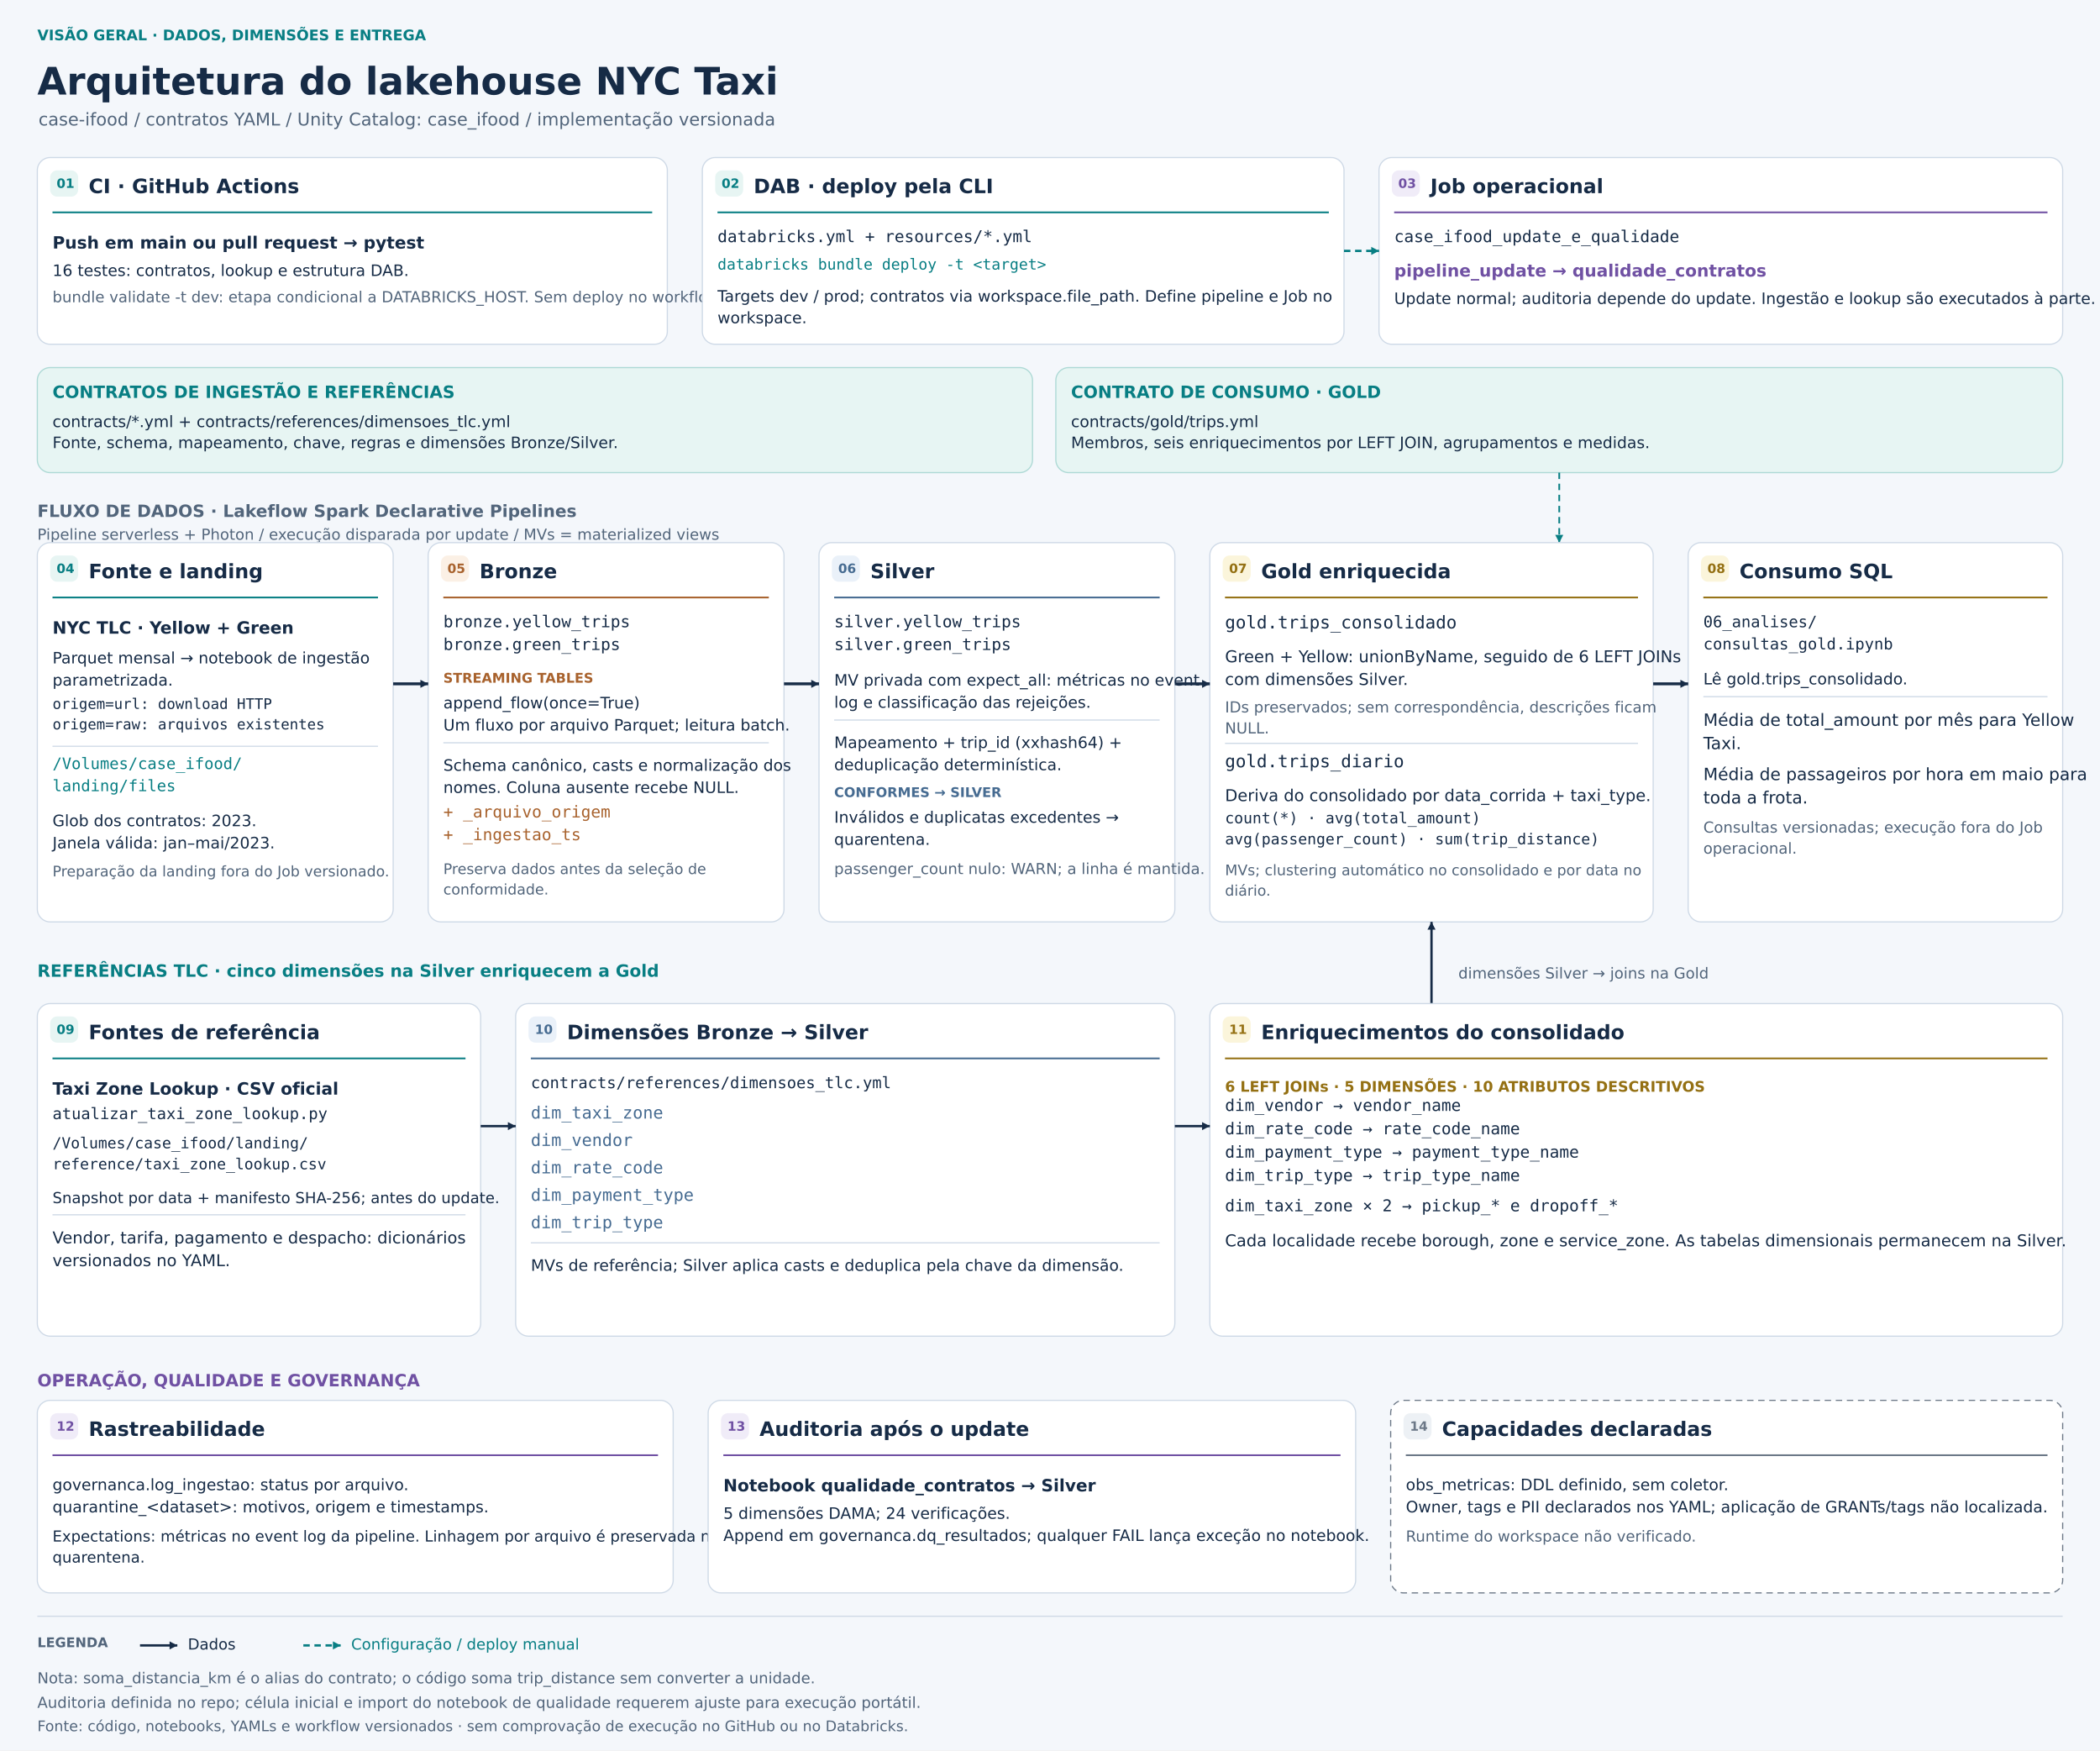
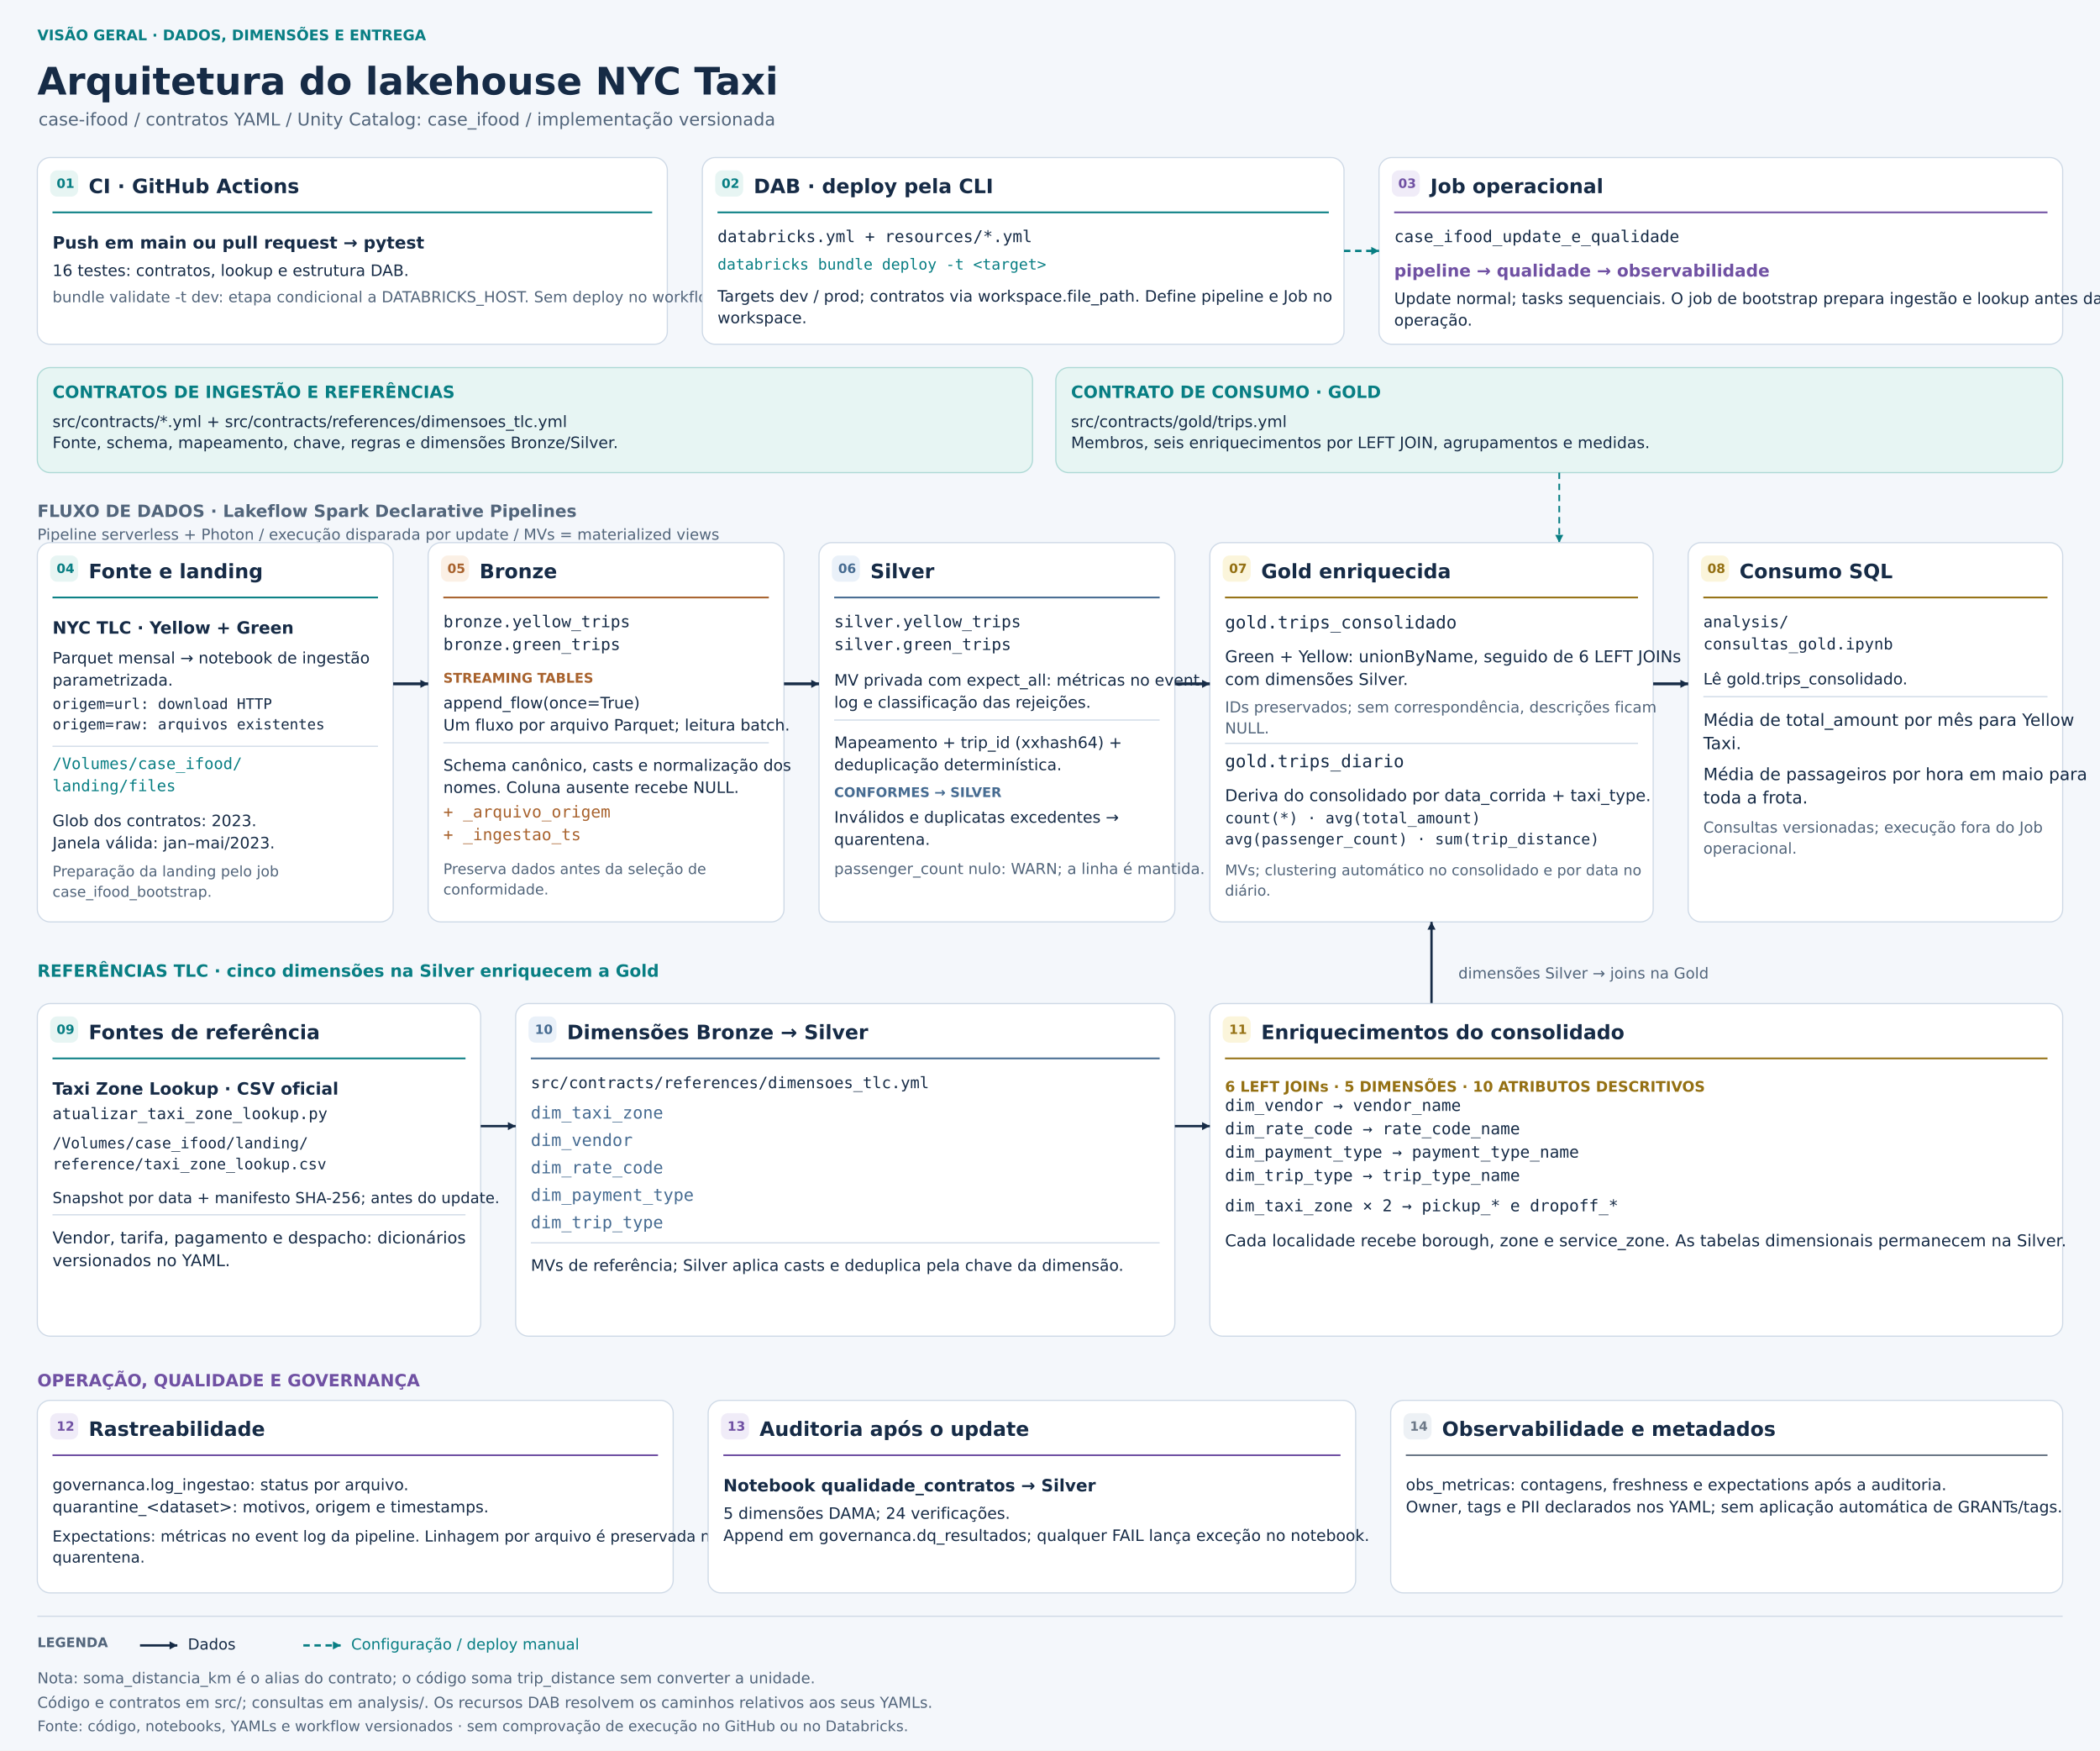
<svg xmlns="http://www.w3.org/2000/svg" width="3600" height="3000" viewBox="0 0 3600 3000" role="img" aria-labelledby="title desc">
  <rect width="3600" height="3000" fill="#F4F7FB" />
  <text x="64" y="69" font-family="'Segoe UI', 'DejaVu Sans', sans-serif" font-size="25" font-weight="700" fill="#087E83">VISÃO GERAL  ·  DADOS, DIMENSÕES E ENTREGA</text>
  <text x="64" y="162" font-family="'Segoe UI', 'DejaVu Sans', sans-serif" font-size="65" font-weight="700" fill="#162B46">Arquitetura do lakehouse NYC Taxi</text>
  <text x="66" y="215" font-family="'Segoe UI', 'DejaVu Sans', sans-serif" font-size="30" font-weight="400" fill="#52657B">case-ifood  /  contratos YAML  /  Unity Catalog: case_ifood  /  implementação versionada</text>
  <rect x="64" y="270" width="1080" height="320" rx="22" fill="#FFFFFF" stroke="#CED9E6" stroke-width="2" />
  <rect x="86" y="292" width="48" height="45" rx="12" fill="#E7F5F3" stroke="none" stroke-width="2" />
  <text x="97" y="322" font-family="'Segoe UI', 'DejaVu Sans', sans-serif" font-size="22" font-weight="700" fill="#087E83">01</text>
  <text x="152" y="331" font-family="'Segoe UI', 'DejaVu Sans', sans-serif" font-size="34" font-weight="700" fill="#162B46">CI · GitHub Actions</text>
  <polyline points="90,364 1118,364" fill="none" stroke="#087E83" stroke-width="3" stroke-linejoin="round" />
  <text x="90" y="426" font-family="'Segoe UI', 'DejaVu Sans', sans-serif" font-size="29" font-weight="700" fill="#162B46">Push em main ou pull request → pytest</text>
  <text x="90" y="473" font-family="'Segoe UI', 'DejaVu Sans', sans-serif" font-size="27" font-weight="400" fill="#162B46">16 testes: contratos, lookup e estrutura DAB.</text>
  <text x="90" y="518" font-family="'Segoe UI', 'DejaVu Sans', sans-serif" font-size="26" font-weight="400" fill="#52657B">bundle validate -t dev: etapa condicional a DATABRICKS_HOST. Sem deploy no workflow.</text>
  <rect x="1204" y="270" width="1100" height="320" rx="22" fill="#FFFFFF" stroke="#CED9E6" stroke-width="2" />
  <rect x="1226" y="292" width="48" height="45" rx="12" fill="#E7F5F3" stroke="none" stroke-width="2" />
  <text x="1237" y="322" font-family="'Segoe UI', 'DejaVu Sans', sans-serif" font-size="22" font-weight="700" fill="#087E83">02</text>
  <text x="1292" y="331" font-family="'Segoe UI', 'DejaVu Sans', sans-serif" font-size="34" font-weight="700" fill="#162B46">DAB · deploy pela CLI</text>
  <polyline points="1230,364 2278,364" fill="none" stroke="#087E83" stroke-width="3" stroke-linejoin="round" />
  <text x="1230" y="415" font-family="Consolas, 'DejaVu Sans Mono', monospace" font-size="28" font-weight="400" fill="#162B46">databricks.yml + resources/*.yml</text>
  <text x="1230" y="462" font-family="Consolas, 'DejaVu Sans Mono', monospace" font-size="26" font-weight="400" fill="#087E83">databricks bundle deploy -t &lt;target&gt;</text>
  <text x="1230" y="517" font-family="'Segoe UI', 'DejaVu Sans', sans-serif" font-size="27" font-weight="400" fill="#162B46">Targets dev / prod; contratos via workspace.file_path. Define pipeline e Job no</text>
  <text x="1230" y="554" font-family="'Segoe UI', 'DejaVu Sans', sans-serif" font-size="27" font-weight="400" fill="#162B46">workspace.</text>
  <rect x="2364" y="270" width="1172" height="320" rx="22" fill="#FFFFFF" stroke="#CED9E6" stroke-width="2" />
  <rect x="2386" y="292" width="48" height="45" rx="12" fill="#F0ECF8" stroke="none" stroke-width="2" />
  <text x="2397" y="322" font-family="'Segoe UI', 'DejaVu Sans', sans-serif" font-size="22" font-weight="700" fill="#7051A3">03</text>
  <text x="2452" y="331" font-family="'Segoe UI', 'DejaVu Sans', sans-serif" font-size="34" font-weight="700" fill="#162B46">Job operacional</text>
  <polyline points="2390,364 3510,364" fill="none" stroke="#7051A3" stroke-width="3" stroke-linejoin="round" />
  <text x="2390" y="415" font-family="Consolas, 'DejaVu Sans Mono', monospace" font-size="28" font-weight="400" fill="#162B46">case_ifood_update_e_qualidade</text>
-   <text x="2390" y="474" font-family="'Segoe UI', 'DejaVu Sans', sans-serif" font-size="29" font-weight="700" fill="#7051A3">pipeline_update → qualidade_contratos</text>
-   <text x="2390" y="521" font-family="'Segoe UI', 'DejaVu Sans', sans-serif" font-size="27" font-weight="400" fill="#162B46">Update normal; auditoria depende do update. Ingestão e lookup são executados à parte.</text>
+   <text x="2390" y="474" font-family="'Segoe UI', 'DejaVu Sans', sans-serif" font-size="29" font-weight="700" fill="#7051A3">pipeline → qualidade → observabilidade</text>
+   <text x="2390" y="521" font-family="'Segoe UI', 'DejaVu Sans', sans-serif" font-size="27" font-weight="400" fill="#162B46">Update normal; tasks sequenciais. O job de bootstrap prepara ingestão e lookup antes da</text>
+   <text x="2390" y="558" font-family="'Segoe UI', 'DejaVu Sans', sans-serif" font-size="27" font-weight="400" fill="#162B46">operação.</text>
  <polyline points="2304,430 2364,430" fill="none" stroke="#087E83" stroke-width="4" stroke-linejoin="round" stroke-dasharray="11 8" />
  <polygon points="2364,430 2350.695,436.927 2350.695,423.073" fill="#087E83" />
  <rect x="64" y="630" width="1706" height="180" rx="22" fill="#E7F5F3" stroke="#ADD9D5" stroke-width="2" />
  <text x="90" y="682" font-family="'Segoe UI', 'DejaVu Sans', sans-serif" font-size="29" font-weight="700" fill="#087E83">CONTRATOS DE INGESTÃO E REFERÊNCIAS</text>
-   <text x="90" y="732" font-family="'Segoe UI', 'DejaVu Sans', sans-serif" font-size="27" font-weight="400" fill="#162B46">contracts/*.yml + contracts/references/dimensoes_tlc.yml</text>
+   <text x="90" y="732" font-family="'Segoe UI', 'DejaVu Sans', sans-serif" font-size="27" font-weight="400" fill="#162B46">src/contracts/*.yml + src/contracts/references/dimensoes_tlc.yml</text>
  <text x="90" y="768" font-family="'Segoe UI', 'DejaVu Sans', sans-serif" font-size="27" font-weight="400" fill="#162B46">Fonte, schema, mapeamento, chave, regras e dimensões Bronze/Silver.</text>
  <rect x="1810" y="630" width="1726" height="180" rx="22" fill="#E7F5F3" stroke="#ADD9D5" stroke-width="2" />
  <text x="1836" y="682" font-family="'Segoe UI', 'DejaVu Sans', sans-serif" font-size="29" font-weight="700" fill="#087E83">CONTRATO DE CONSUMO · GOLD</text>
-   <text x="1836" y="732" font-family="'Segoe UI', 'DejaVu Sans', sans-serif" font-size="27" font-weight="400" fill="#162B46">contracts/gold/trips.yml</text>
+   <text x="1836" y="732" font-family="'Segoe UI', 'DejaVu Sans', sans-serif" font-size="27" font-weight="400" fill="#162B46">src/contracts/gold/trips.yml</text>
  <text x="1836" y="768" font-family="'Segoe UI', 'DejaVu Sans', sans-serif" font-size="27" font-weight="400" fill="#162B46">Membros, seis enriquecimentos por LEFT JOIN, agrupamentos e medidas.</text>
  <text x="64" y="886" font-family="'Segoe UI', 'DejaVu Sans', sans-serif" font-size="29" font-weight="700" fill="#52657B">FLUXO DE DADOS  ·  Lakeflow Spark Declarative Pipelines</text>
  <text x="64" y="925" font-family="'Segoe UI', 'DejaVu Sans', sans-serif" font-size="26" font-weight="400" fill="#52657B">Pipeline serverless + Photon  /  execução disparada por update  /  MVs = materialized views</text>
  <polyline points="2673,810 2673,930" fill="none" stroke="#087E83" stroke-width="3" stroke-linejoin="round" stroke-dasharray="11 8" />
  <polygon points="2673,930 2666.073,916.695 2679.927,916.695" fill="#087E83" />
  <rect x="64" y="930" width="610" height="650" rx="22" fill="#FFFFFF" stroke="#CED9E6" stroke-width="2" />
  <rect x="86" y="952" width="48" height="45" rx="12" fill="#E7F5F3" stroke="none" stroke-width="2" />
  <text x="97" y="982" font-family="'Segoe UI', 'DejaVu Sans', sans-serif" font-size="22" font-weight="700" fill="#087E83">04</text>
  <text x="152" y="991" font-family="'Segoe UI', 'DejaVu Sans', sans-serif" font-size="34" font-weight="700" fill="#162B46">Fonte e landing</text>
  <polyline points="90,1024 648,1024" fill="none" stroke="#087E83" stroke-width="3" stroke-linejoin="round" />
  <text x="90" y="1086" font-family="'Segoe UI', 'DejaVu Sans', sans-serif" font-size="29" font-weight="700" fill="#162B46">NYC TLC · Yellow + Green</text>
  <text x="90" y="1137" font-family="'Segoe UI', 'DejaVu Sans', sans-serif" font-size="27" font-weight="400" fill="#162B46">Parquet mensal → notebook de ingestão</text>
  <text x="90" y="1175" font-family="'Segoe UI', 'DejaVu Sans', sans-serif" font-size="27" font-weight="400" fill="#162B46">parametrizada.</text>
  <text x="90" y="1215" font-family="Consolas, 'DejaVu Sans Mono', monospace" font-size="25" font-weight="400" fill="#162B46">origem=url: download HTTP</text>
  <text x="90" y="1250" font-family="Consolas, 'DejaVu Sans Mono', monospace" font-size="25" font-weight="400" fill="#162B46">origem=raw: arquivos existentes</text>
  <polyline points="90,1279 648,1279" fill="none" stroke="#CED9E6" stroke-width="2" stroke-linejoin="round" />
  <text x="90" y="1318" font-family="Consolas, 'DejaVu Sans Mono', monospace" font-size="27" font-weight="400" fill="#087E83">/Volumes/case_ifood/</text>
  <text x="90" y="1356" font-family="Consolas, 'DejaVu Sans Mono', monospace" font-size="27" font-weight="400" fill="#087E83">landing/files</text>
  <text x="90" y="1416" font-family="'Segoe UI', 'DejaVu Sans', sans-serif" font-size="27" font-weight="400" fill="#162B46">Glob dos contratos: 2023.</text>
  <text x="90" y="1454" font-family="'Segoe UI', 'DejaVu Sans', sans-serif" font-size="27" font-weight="400" fill="#162B46">Janela válida: jan–mai/2023.</text>
-   <text x="90" y="1502" font-family="'Segoe UI', 'DejaVu Sans', sans-serif" font-size="25" font-weight="400" fill="#52657B">Preparação da landing fora do Job versionado.</text>
+   <text x="90" y="1502" font-family="'Segoe UI', 'DejaVu Sans', sans-serif" font-size="25" font-weight="400" fill="#52657B">Preparação da landing pelo job</text>
+   <text x="90" y="1537" font-family="'Segoe UI', 'DejaVu Sans', sans-serif" font-size="25" font-weight="400" fill="#52657B">case_ifood_bootstrap.</text>
  <rect x="734" y="930" width="610" height="650" rx="22" fill="#FFFFFF" stroke="#CED9E6" stroke-width="2" />
  <rect x="756" y="952" width="48" height="45" rx="12" fill="#FBF0E5" stroke="none" stroke-width="2" />
  <text x="767" y="982" font-family="'Segoe UI', 'DejaVu Sans', sans-serif" font-size="22" font-weight="700" fill="#A8622D">05</text>
  <text x="822" y="991" font-family="'Segoe UI', 'DejaVu Sans', sans-serif" font-size="34" font-weight="700" fill="#162B46">Bronze</text>
  <polyline points="760,1024 1318,1024" fill="none" stroke="#A8622D" stroke-width="3" stroke-linejoin="round" />
  <text x="760" y="1075" font-family="Consolas, 'DejaVu Sans Mono', monospace" font-size="28" font-weight="400" fill="#162B46">bronze.yellow_trips</text>
  <text x="760" y="1114" font-family="Consolas, 'DejaVu Sans Mono', monospace" font-size="28" font-weight="400" fill="#162B46">bronze.green_trips</text>
  <text x="760" y="1170" font-family="'Segoe UI', 'DejaVu Sans', sans-serif" font-size="23" font-weight="700" fill="#A8622D">STREAMING TABLES</text>
  <text x="760" y="1214" font-family="'Segoe UI', 'DejaVu Sans', sans-serif" font-size="27" font-weight="400" fill="#162B46">append_flow(once=True)</text>
  <text x="760" y="1252" font-family="'Segoe UI', 'DejaVu Sans', sans-serif" font-size="27" font-weight="400" fill="#162B46">Um fluxo por arquivo Parquet; leitura batch.</text>
  <polyline points="760,1273 1318,1273" fill="none" stroke="#CED9E6" stroke-width="2" stroke-linejoin="round" />
  <text x="760" y="1321" font-family="'Segoe UI', 'DejaVu Sans', sans-serif" font-size="27" font-weight="400" fill="#162B46">Schema canônico, casts e normalização dos</text>
  <text x="760" y="1359" font-family="'Segoe UI', 'DejaVu Sans', sans-serif" font-size="27" font-weight="400" fill="#162B46">nomes. Coluna ausente recebe NULL.</text>
  <text x="760" y="1401" font-family="Consolas, 'DejaVu Sans Mono', monospace" font-size="28" font-weight="400" fill="#A8622D">+ _arquivo_origem</text>
  <text x="760" y="1440" font-family="Consolas, 'DejaVu Sans Mono', monospace" font-size="28" font-weight="400" fill="#A8622D">+ _ingestao_ts</text>
  <text x="760" y="1498" font-family="'Segoe UI', 'DejaVu Sans', sans-serif" font-size="25" font-weight="400" fill="#52657B">Preserva dados antes da seleção de</text>
  <text x="760" y="1533" font-family="'Segoe UI', 'DejaVu Sans', sans-serif" font-size="25" font-weight="400" fill="#52657B">conformidade.</text>
  <rect x="1404" y="930" width="610" height="650" rx="22" fill="#FFFFFF" stroke="#CED9E6" stroke-width="2" />
  <rect x="1426" y="952" width="48" height="45" rx="12" fill="#EAF1F9" stroke="none" stroke-width="2" />
  <text x="1437" y="982" font-family="'Segoe UI', 'DejaVu Sans', sans-serif" font-size="22" font-weight="700" fill="#466B91">06</text>
  <text x="1492" y="991" font-family="'Segoe UI', 'DejaVu Sans', sans-serif" font-size="34" font-weight="700" fill="#162B46">Silver</text>
  <polyline points="1430,1024 1988,1024" fill="none" stroke="#466B91" stroke-width="3" stroke-linejoin="round" />
  <text x="1430" y="1075" font-family="Consolas, 'DejaVu Sans Mono', monospace" font-size="28" font-weight="400" fill="#162B46">silver.yellow_trips</text>
  <text x="1430" y="1114" font-family="Consolas, 'DejaVu Sans Mono', monospace" font-size="28" font-weight="400" fill="#162B46">silver.green_trips</text>
  <text x="1430" y="1175" font-family="'Segoe UI', 'DejaVu Sans', sans-serif" font-size="27" font-weight="400" fill="#162B46">MV privada com expect_all: métricas no event</text>
  <text x="1430" y="1213" font-family="'Segoe UI', 'DejaVu Sans', sans-serif" font-size="27" font-weight="400" fill="#162B46">log e classificação das rejeições.</text>
  <polyline points="1430,1234 1988,1234" fill="none" stroke="#CED9E6" stroke-width="2" stroke-linejoin="round" />
  <text x="1430" y="1282" font-family="'Segoe UI', 'DejaVu Sans', sans-serif" font-size="27" font-weight="400" fill="#162B46">Mapeamento + trip_id (xxhash64) +</text>
  <text x="1430" y="1320" font-family="'Segoe UI', 'DejaVu Sans', sans-serif" font-size="27" font-weight="400" fill="#162B46">deduplicação determinística.</text>
  <text x="1430" y="1366" font-family="'Segoe UI', 'DejaVu Sans', sans-serif" font-size="23" font-weight="700" fill="#466B91">CONFORMES → SILVER</text>
  <text x="1430" y="1410" font-family="'Segoe UI', 'DejaVu Sans', sans-serif" font-size="27" font-weight="400" fill="#162B46">Inválidos e duplicatas excedentes →</text>
  <text x="1430" y="1448" font-family="'Segoe UI', 'DejaVu Sans', sans-serif" font-size="27" font-weight="400" fill="#162B46">quarentena.</text>
  <text x="1430" y="1498" font-family="'Segoe UI', 'DejaVu Sans', sans-serif" font-size="26" font-weight="400" fill="#52657B">passenger_count nulo: WARN; a linha é mantida.</text>
  <rect x="2074" y="930" width="760" height="650" rx="22" fill="#FFFFFF" stroke="#CED9E6" stroke-width="2" />
  <rect x="2096" y="952" width="48" height="45" rx="12" fill="#FBF5DB" stroke="none" stroke-width="2" />
  <text x="2107" y="982" font-family="'Segoe UI', 'DejaVu Sans', sans-serif" font-size="22" font-weight="700" fill="#947013">07</text>
  <text x="2162" y="991" font-family="'Segoe UI', 'DejaVu Sans', sans-serif" font-size="34" font-weight="700" fill="#162B46">Gold enriquecida</text>
  <polyline points="2100,1024 2808,1024" fill="none" stroke="#947013" stroke-width="3" stroke-linejoin="round" />
  <text x="2100" y="1077" font-family="Consolas, 'DejaVu Sans Mono', monospace" font-size="30" font-weight="400" fill="#162B46">gold.trips_consolidado</text>
  <text x="2100" y="1135" font-family="'Segoe UI', 'DejaVu Sans', sans-serif" font-size="28" font-weight="400" fill="#162B46">Green + Yellow: unionByName, seguido de 6 LEFT JOINs</text>
  <text x="2100" y="1174" font-family="'Segoe UI', 'DejaVu Sans', sans-serif" font-size="28" font-weight="400" fill="#162B46">com dimensões Silver.</text>
  <text x="2100" y="1221" font-family="'Segoe UI', 'DejaVu Sans', sans-serif" font-size="26" font-weight="400" fill="#52657B">IDs preservados; sem correspondência, descrições ficam</text>
  <text x="2100" y="1257" font-family="'Segoe UI', 'DejaVu Sans', sans-serif" font-size="26" font-weight="400" fill="#52657B">NULL.</text>
  <polyline points="2100,1274 2808,1274" fill="none" stroke="#CED9E6" stroke-width="2" stroke-linejoin="round" />
  <text x="2100" y="1315" font-family="Consolas, 'DejaVu Sans Mono', monospace" font-size="30" font-weight="400" fill="#162B46">gold.trips_diario</text>
  <text x="2100" y="1373" font-family="'Segoe UI', 'DejaVu Sans', sans-serif" font-size="28" font-weight="400" fill="#162B46">Deriva do consolidado por data_corrida + taxi_type.</text>
  <text x="2100" y="1411" font-family="Consolas, 'DejaVu Sans Mono', monospace" font-size="26" font-weight="400" fill="#162B46">count(*) · avg(total_amount)</text>
  <text x="2100" y="1447" font-family="Consolas, 'DejaVu Sans Mono', monospace" font-size="26" font-weight="400" fill="#162B46">avg(passenger_count) · sum(trip_distance)</text>
  <text x="2100" y="1500" font-family="'Segoe UI', 'DejaVu Sans', sans-serif" font-size="25" font-weight="400" fill="#52657B">MVs; clustering automático no consolidado e por data no</text>
  <text x="2100" y="1535" font-family="'Segoe UI', 'DejaVu Sans', sans-serif" font-size="25" font-weight="400" fill="#52657B">diário.</text>
  <rect x="2894" y="930" width="642" height="650" rx="22" fill="#FFFFFF" stroke="#CED9E6" stroke-width="2" />
  <rect x="2916" y="952" width="48" height="45" rx="12" fill="#FBF5DB" stroke="none" stroke-width="2" />
  <text x="2927" y="982" font-family="'Segoe UI', 'DejaVu Sans', sans-serif" font-size="22" font-weight="700" fill="#947013">08</text>
  <text x="2982" y="991" font-family="'Segoe UI', 'DejaVu Sans', sans-serif" font-size="34" font-weight="700" fill="#162B46">Consumo SQL</text>
  <polyline points="2920,1024 3510,1024" fill="none" stroke="#947013" stroke-width="3" stroke-linejoin="round" />
-   <text x="2920" y="1075" font-family="Consolas, 'DejaVu Sans Mono', monospace" font-size="27" font-weight="400" fill="#162B46">06_analises/</text>
+   <text x="2920" y="1075" font-family="Consolas, 'DejaVu Sans Mono', monospace" font-size="27" font-weight="400" fill="#162B46">analysis/</text>
  <text x="2920" y="1113" font-family="Consolas, 'DejaVu Sans Mono', monospace" font-size="27" font-weight="400" fill="#162B46">consultas_gold.ipynb</text>
  <text x="2920" y="1173" font-family="'Segoe UI', 'DejaVu Sans', sans-serif" font-size="27" font-weight="400" fill="#162B46">Lê gold.trips_consolidado.</text>
  <polyline points="2920,1194 3510,1194" fill="none" stroke="#CED9E6" stroke-width="2" stroke-linejoin="round" />
  <text x="2920" y="1244" font-family="'Segoe UI', 'DejaVu Sans', sans-serif" font-size="29" font-weight="400" fill="#162B46">Média de total_amount por mês para Yellow</text>
  <text x="2920" y="1284" font-family="'Segoe UI', 'DejaVu Sans', sans-serif" font-size="29" font-weight="400" fill="#162B46">Taxi.</text>
  <text x="2920" y="1337" font-family="'Segoe UI', 'DejaVu Sans', sans-serif" font-size="29" font-weight="400" fill="#162B46">Média de passageiros por hora em maio para</text>
  <text x="2920" y="1377" font-family="'Segoe UI', 'DejaVu Sans', sans-serif" font-size="29" font-weight="400" fill="#162B46">toda a frota.</text>
  <text x="2920" y="1427" font-family="'Segoe UI', 'DejaVu Sans', sans-serif" font-size="26" font-weight="400" fill="#52657B">Consultas versionadas; execução fora do Job</text>
  <text x="2920" y="1463" font-family="'Segoe UI', 'DejaVu Sans', sans-serif" font-size="26" font-weight="400" fill="#52657B">operacional.</text>
  <polyline points="674,1172 734,1172" fill="none" stroke="#162B46" stroke-width="5" stroke-linejoin="round" />
  <polygon points="734,1172 720.695,1178.927 720.695,1165.073" fill="#162B46" />
  <polyline points="1344,1172 1404,1172" fill="none" stroke="#162B46" stroke-width="5" stroke-linejoin="round" />
  <polygon points="1404,1172 1390.695,1178.927 1390.695,1165.073" fill="#162B46" />
  <polyline points="2014,1172 2074,1172" fill="none" stroke="#162B46" stroke-width="5" stroke-linejoin="round" />
  <polygon points="2074,1172 2060.695,1178.927 2060.695,1165.073" fill="#162B46" />
  <polyline points="2834,1172 2894,1172" fill="none" stroke="#162B46" stroke-width="5" stroke-linejoin="round" />
  <polygon points="2894,1172 2880.695,1178.927 2880.695,1165.073" fill="#162B46" />
  <text x="64" y="1674" font-family="'Segoe UI', 'DejaVu Sans', sans-serif" font-size="29" font-weight="700" fill="#087E83">REFERÊNCIAS TLC  ·  cinco dimensões na Silver enriquecem a Gold</text>
  <polyline points="2454,1720 2454,1580" fill="none" stroke="#162B46" stroke-width="4" stroke-linejoin="round" />
  <polygon points="2454,1580 2460.927,1593.305 2447.073,1593.305" fill="#162B46" />
  <text x="2500" y="1677" font-family="'Segoe UI', 'DejaVu Sans', sans-serif" font-size="26" font-weight="400" fill="#52657B">dimensões Silver → joins na Gold</text>
  <rect x="64" y="1720" width="760" height="570" rx="22" fill="#FFFFFF" stroke="#CED9E6" stroke-width="2" />
  <rect x="86" y="1742" width="48" height="45" rx="12" fill="#E7F5F3" stroke="none" stroke-width="2" />
  <text x="97" y="1772" font-family="'Segoe UI', 'DejaVu Sans', sans-serif" font-size="22" font-weight="700" fill="#087E83">09</text>
  <text x="152" y="1781" font-family="'Segoe UI', 'DejaVu Sans', sans-serif" font-size="34" font-weight="700" fill="#162B46">Fontes de referência</text>
  <polyline points="90,1814 798,1814" fill="none" stroke="#087E83" stroke-width="3" stroke-linejoin="round" />
  <text x="90" y="1876" font-family="'Segoe UI', 'DejaVu Sans', sans-serif" font-size="29" font-weight="700" fill="#162B46">Taxi Zone Lookup · CSV oficial</text>
  <text x="90" y="1918" font-family="Consolas, 'DejaVu Sans Mono', monospace" font-size="27" font-weight="400" fill="#162B46">atualizar_taxi_zone_lookup.py</text>
  <text x="90" y="1968" font-family="Consolas, 'DejaVu Sans Mono', monospace" font-size="26" font-weight="400" fill="#162B46">/Volumes/case_ifood/landing/</text>
  <text x="90" y="2004" font-family="Consolas, 'DejaVu Sans Mono', monospace" font-size="26" font-weight="400" fill="#162B46">reference/taxi_zone_lookup.csv</text>
  <text x="90" y="2062" font-family="'Segoe UI', 'DejaVu Sans', sans-serif" font-size="26" font-weight="400" fill="#162B46">Snapshot por data + manifesto SHA-256; antes do update.</text>
  <polyline points="90,2082 798,2082" fill="none" stroke="#CED9E6" stroke-width="2" stroke-linejoin="round" />
  <text x="90" y="2131" font-family="'Segoe UI', 'DejaVu Sans', sans-serif" font-size="28" font-weight="400" fill="#162B46">Vendor, tarifa, pagamento e despacho: dicionários</text>
  <text x="90" y="2170" font-family="'Segoe UI', 'DejaVu Sans', sans-serif" font-size="28" font-weight="400" fill="#162B46">versionados no YAML.</text>
  <rect x="884" y="1720" width="1130" height="570" rx="22" fill="#FFFFFF" stroke="#CED9E6" stroke-width="2" />
  <rect x="906" y="1742" width="48" height="45" rx="12" fill="#EAF1F9" stroke="none" stroke-width="2" />
  <text x="917" y="1772" font-family="'Segoe UI', 'DejaVu Sans', sans-serif" font-size="22" font-weight="700" fill="#466B91">10</text>
  <text x="972" y="1781" font-family="'Segoe UI', 'DejaVu Sans', sans-serif" font-size="34" font-weight="700" fill="#162B46">Dimensões Bronze → Silver</text>
  <polyline points="910,1814 1988,1814" fill="none" stroke="#466B91" stroke-width="3" stroke-linejoin="round" />
-   <text x="910" y="1865" font-family="Consolas, 'DejaVu Sans Mono', monospace" font-size="27" font-weight="400" fill="#162B46">contracts/references/dimensoes_tlc.yml</text>
+   <text x="910" y="1865" font-family="Consolas, 'DejaVu Sans Mono', monospace" font-size="27" font-weight="400" fill="#162B46">src/contracts/references/dimensoes_tlc.yml</text>
  <text x="910" y="1917" font-family="Consolas, 'DejaVu Sans Mono', monospace" font-size="29" font-weight="400" fill="#466B91">dim_taxi_zone</text>
  <text x="910" y="1964" font-family="Consolas, 'DejaVu Sans Mono', monospace" font-size="29" font-weight="400" fill="#466B91">dim_vendor</text>
  <text x="910" y="2011" font-family="Consolas, 'DejaVu Sans Mono', monospace" font-size="29" font-weight="400" fill="#466B91">dim_rate_code</text>
  <text x="910" y="2058" font-family="Consolas, 'DejaVu Sans Mono', monospace" font-size="29" font-weight="400" fill="#466B91">dim_payment_type</text>
  <text x="910" y="2105" font-family="Consolas, 'DejaVu Sans Mono', monospace" font-size="29" font-weight="400" fill="#466B91">dim_trip_type</text>
  <polyline points="910,2130 1988,2130" fill="none" stroke="#CED9E6" stroke-width="2" stroke-linejoin="round" />
  <text x="910" y="2178" font-family="'Segoe UI', 'DejaVu Sans', sans-serif" font-size="27" font-weight="400" fill="#162B46">MVs de referência; Silver aplica casts e deduplica pela chave da dimensão.</text>
  <rect x="2074" y="1720" width="1462" height="570" rx="22" fill="#FFFFFF" stroke="#CED9E6" stroke-width="2" />
  <rect x="2096" y="1742" width="48" height="45" rx="12" fill="#FBF5DB" stroke="none" stroke-width="2" />
  <text x="2107" y="1772" font-family="'Segoe UI', 'DejaVu Sans', sans-serif" font-size="22" font-weight="700" fill="#947013">11</text>
  <text x="2162" y="1781" font-family="'Segoe UI', 'DejaVu Sans', sans-serif" font-size="34" font-weight="700" fill="#162B46">Enriquecimentos do consolidado</text>
  <polyline points="2100,1814 3510,1814" fill="none" stroke="#947013" stroke-width="3" stroke-linejoin="round" />
  <text x="2100" y="1871" font-family="'Segoe UI', 'DejaVu Sans', sans-serif" font-size="25" font-weight="700" fill="#947013">6 LEFT JOINs · 5 DIMENSÕES · 10 ATRIBUTOS DESCRITIVOS</text>
  <text x="2100" y="1904" font-family="Consolas, 'DejaVu Sans Mono', monospace" font-size="28" font-weight="400" fill="#162B46">dim_vendor → vendor_name</text>
  <text x="2100" y="1944" font-family="Consolas, 'DejaVu Sans Mono', monospace" font-size="28" font-weight="400" fill="#162B46">dim_rate_code → rate_code_name</text>
  <text x="2100" y="1984" font-family="Consolas, 'DejaVu Sans Mono', monospace" font-size="28" font-weight="400" fill="#162B46">dim_payment_type → payment_type_name</text>
  <text x="2100" y="2024" font-family="Consolas, 'DejaVu Sans Mono', monospace" font-size="28" font-weight="400" fill="#162B46">dim_trip_type → trip_type_name</text>
  <text x="2100" y="2076" font-family="Consolas, 'DejaVu Sans Mono', monospace" font-size="28" font-weight="400" fill="#162B46">dim_taxi_zone × 2 → pickup_* e dropoff_*</text>
  <text x="2100" y="2136" font-family="'Segoe UI', 'DejaVu Sans', sans-serif" font-size="28" font-weight="400" fill="#162B46">Cada localidade recebe borough, zone e service_zone. As tabelas dimensionais permanecem na Silver.</text>
  <polyline points="824,1930 884,1930" fill="none" stroke="#162B46" stroke-width="4" stroke-linejoin="round" />
  <polygon points="884,1930 870.695,1936.927 870.695,1923.073" fill="#162B46" />
  <polyline points="2014,1930 2074,1930" fill="none" stroke="#162B46" stroke-width="4" stroke-linejoin="round" />
  <polygon points="2074,1930 2060.695,1936.927 2060.695,1923.073" fill="#162B46" />
  <text x="64" y="2376" font-family="'Segoe UI', 'DejaVu Sans', sans-serif" font-size="29" font-weight="700" fill="#7051A3">OPERAÇÃO, QUALIDADE E GOVERNANÇA</text>
  <rect x="64" y="2400" width="1090" height="330" rx="22" fill="#FFFFFF" stroke="#CED9E6" stroke-width="2" />
  <rect x="86" y="2422" width="48" height="45" rx="12" fill="#F0ECF8" stroke="none" stroke-width="2" />
  <text x="97" y="2452" font-family="'Segoe UI', 'DejaVu Sans', sans-serif" font-size="22" font-weight="700" fill="#7051A3">12</text>
  <text x="152" y="2461" font-family="'Segoe UI', 'DejaVu Sans', sans-serif" font-size="34" font-weight="700" fill="#162B46">Rastreabilidade</text>
  <polyline points="90,2494 1128,2494" fill="none" stroke="#7051A3" stroke-width="3" stroke-linejoin="round" />
  <text x="90" y="2554" font-family="'Segoe UI', 'DejaVu Sans', sans-serif" font-size="27" font-weight="400" fill="#162B46">governanca.log_ingestao: status por arquivo.</text>
  <text x="90" y="2592" font-family="'Segoe UI', 'DejaVu Sans', sans-serif" font-size="27" font-weight="400" fill="#162B46">quarantine_&lt;dataset&gt;: motivos, origem e timestamps.</text>
  <text x="90" y="2642" font-family="'Segoe UI', 'DejaVu Sans', sans-serif" font-size="26" font-weight="400" fill="#162B46">Expectations: métricas no event log da pipeline. Linhagem por arquivo é preservada na</text>
  <text x="90" y="2678" font-family="'Segoe UI', 'DejaVu Sans', sans-serif" font-size="26" font-weight="400" fill="#162B46">quarentena.</text>
  <rect x="1214" y="2400" width="1110" height="330" rx="22" fill="#FFFFFF" stroke="#CED9E6" stroke-width="2" />
  <rect x="1236" y="2422" width="48" height="45" rx="12" fill="#F0ECF8" stroke="none" stroke-width="2" />
  <text x="1247" y="2452" font-family="'Segoe UI', 'DejaVu Sans', sans-serif" font-size="22" font-weight="700" fill="#7051A3">13</text>
  <text x="1302" y="2461" font-family="'Segoe UI', 'DejaVu Sans', sans-serif" font-size="34" font-weight="700" fill="#162B46">Auditoria após o update</text>
  <polyline points="1240,2494 2298,2494" fill="none" stroke="#7051A3" stroke-width="3" stroke-linejoin="round" />
  <text x="1240" y="2556" font-family="'Segoe UI', 'DejaVu Sans', sans-serif" font-size="29" font-weight="700" fill="#162B46">Notebook qualidade_contratos → Silver</text>
  <text x="1240" y="2603" font-family="'Segoe UI', 'DejaVu Sans', sans-serif" font-size="27" font-weight="400" fill="#162B46">5 dimensões DAMA; 24 verificações.</text>
  <text x="1240" y="2641" font-family="'Segoe UI', 'DejaVu Sans', sans-serif" font-size="27" font-weight="400" fill="#162B46">Append em governanca.dq_resultados; qualquer FAIL lança exceção no notebook.</text>
-   <rect x="2384" y="2400" width="1152" height="330" rx="22" fill="#FFFFFF" stroke="#6C7887" stroke-width="2" stroke-dasharray="11 8" />
+   <rect x="2384" y="2400" width="1152" height="330" rx="22" fill="#FFFFFF" stroke="#CED9E6" stroke-width="2" />
  <rect x="2406" y="2422" width="48" height="45" rx="12" fill="#EDF1F5" stroke="none" stroke-width="2" />
  <text x="2417" y="2452" font-family="'Segoe UI', 'DejaVu Sans', sans-serif" font-size="22" font-weight="700" fill="#6C7887">14</text>
-   <text x="2472" y="2461" font-family="'Segoe UI', 'DejaVu Sans', sans-serif" font-size="34" font-weight="700" fill="#162B46">Capacidades declaradas</text>
+   <text x="2472" y="2461" font-family="'Segoe UI', 'DejaVu Sans', sans-serif" font-size="34" font-weight="700" fill="#162B46">Observabilidade e metadados</text>
  <polyline points="2410,2494 3510,2494" fill="none" stroke="#6C7887" stroke-width="3" stroke-linejoin="round" />
-   <text x="2410" y="2554" font-family="'Segoe UI', 'DejaVu Sans', sans-serif" font-size="27" font-weight="400" fill="#162B46">obs_metricas: DDL definido, sem coletor.</text>
-   <text x="2410" y="2592" font-family="'Segoe UI', 'DejaVu Sans', sans-serif" font-size="27" font-weight="400" fill="#162B46">Owner, tags e PII declarados nos YAML; aplicação de GRANTs/tags não localizada.</text>
-   <text x="2410" y="2642" font-family="'Segoe UI', 'DejaVu Sans', sans-serif" font-size="26" font-weight="400" fill="#52657B">Runtime do workspace não verificado.</text>
+   <text x="2410" y="2554" font-family="'Segoe UI', 'DejaVu Sans', sans-serif" font-size="27" font-weight="400" fill="#162B46">obs_metricas: contagens, freshness e expectations após a auditoria.</text>
+   <text x="2410" y="2592" font-family="'Segoe UI', 'DejaVu Sans', sans-serif" font-size="27" font-weight="400" fill="#162B46">Owner, tags e PII declarados nos YAML; sem aplicação automática de GRANTs/tags.</text>
  <polyline points="64,2770 3536,2770" fill="none" stroke="#CED9E6" stroke-width="2" stroke-linejoin="round" />
  <text x="64" y="2823" font-family="'Segoe UI', 'DejaVu Sans', sans-serif" font-size="23" font-weight="700" fill="#52657B">LEGENDA</text>
  <polyline points="240,2820 304,2820" fill="none" stroke="#162B46" stroke-width="4" stroke-linejoin="round" />
  <polygon points="304,2820 290.695,2826.927 290.695,2813.073" fill="#162B46" />
  <text x="322" y="2827" font-family="'Segoe UI', 'DejaVu Sans', sans-serif" font-size="26" font-weight="400" fill="#162B46">Dados</text>
  <polyline points="520,2820 584,2820" fill="none" stroke="#087E83" stroke-width="4" stroke-linejoin="round" stroke-dasharray="11 8" />
  <polygon points="584,2820 570.695,2826.927 570.695,2813.073" fill="#087E83" />
  <text x="602" y="2827" font-family="'Segoe UI', 'DejaVu Sans', sans-serif" font-size="26" font-weight="400" fill="#087E83">Configuração / deploy manual</text>
  <text x="64" y="2885" font-family="'Segoe UI', 'DejaVu Sans', sans-serif" font-size="26" font-weight="400" fill="#52657B">Nota: soma_distancia_km é o alias do contrato; o código soma trip_distance sem converter a unidade.</text>
-   <text x="64" y="2927" font-family="'Segoe UI', 'DejaVu Sans', sans-serif" font-size="26" font-weight="400" fill="#52657B">Auditoria definida no repo; célula inicial e import do notebook de qualidade requerem ajuste para execução portátil.</text>
+   <text x="64" y="2927" font-family="'Segoe UI', 'DejaVu Sans', sans-serif" font-size="26" font-weight="400" fill="#52657B">Código e contratos em src/; consultas em analysis/. Os recursos DAB resolvem os caminhos relativos aos seus YAMLs.</text>
  <text x="64" y="2967" font-family="'Segoe UI', 'DejaVu Sans', sans-serif" font-size="25" font-weight="400" fill="#52657B">Fonte: código, notebooks, YAMLs e workflow versionados · sem comprovação de execução no GitHub ou no Databricks.</text>
</svg>
